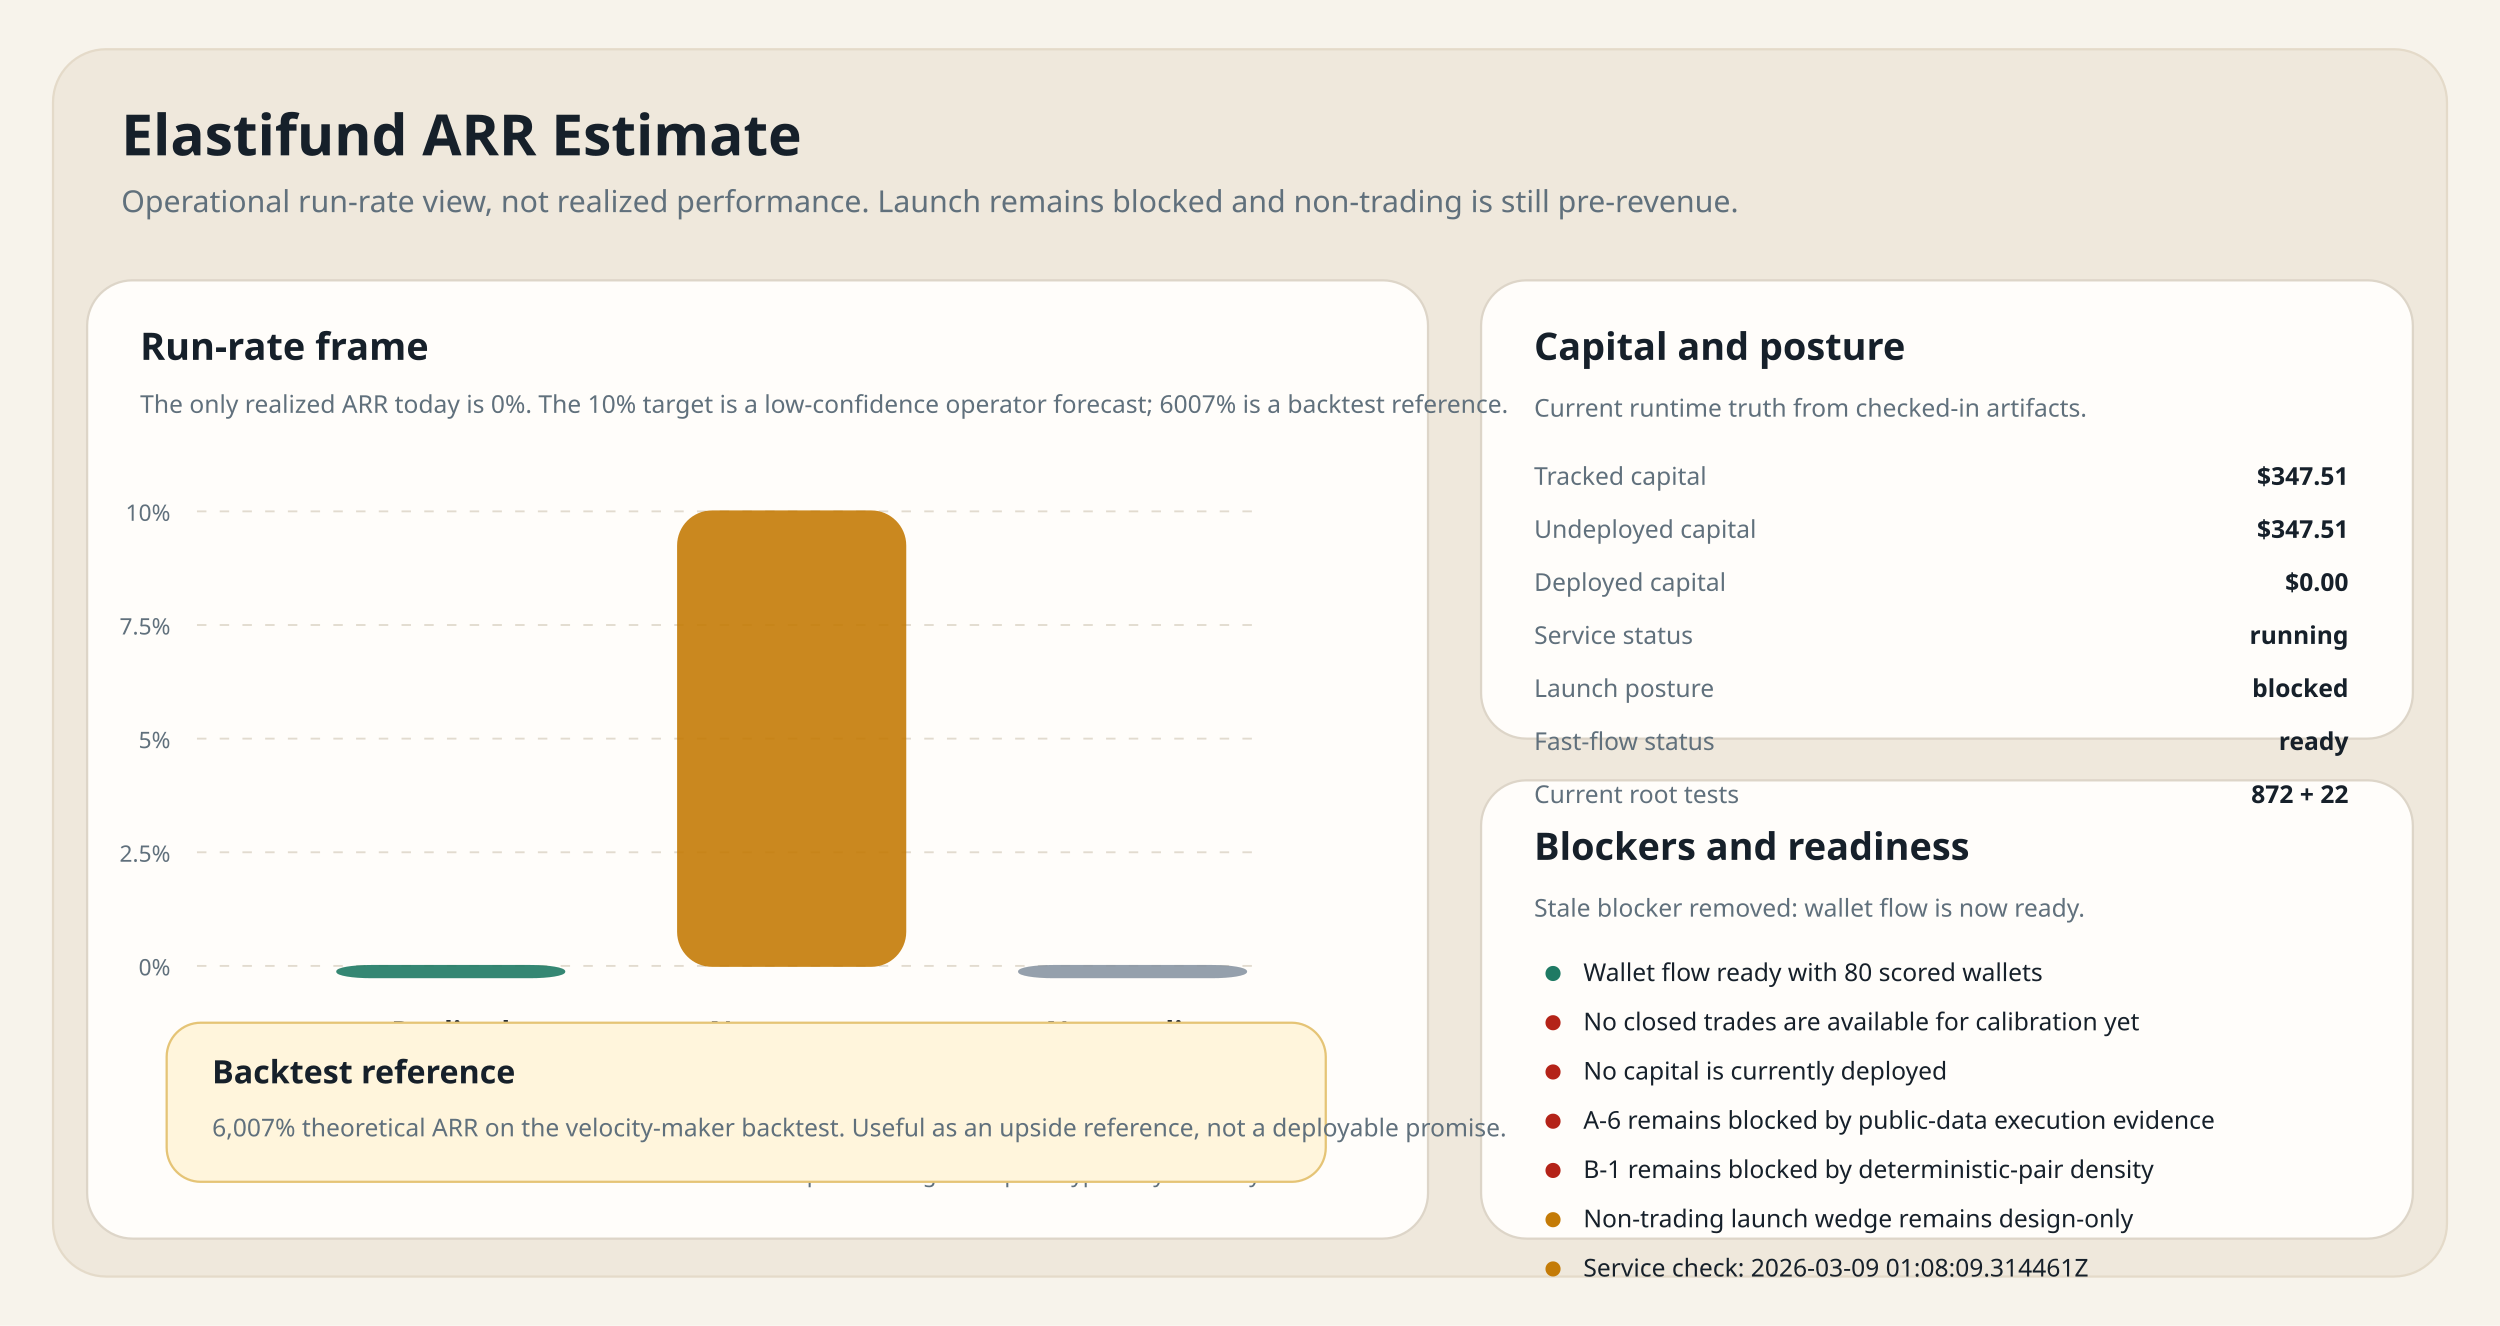
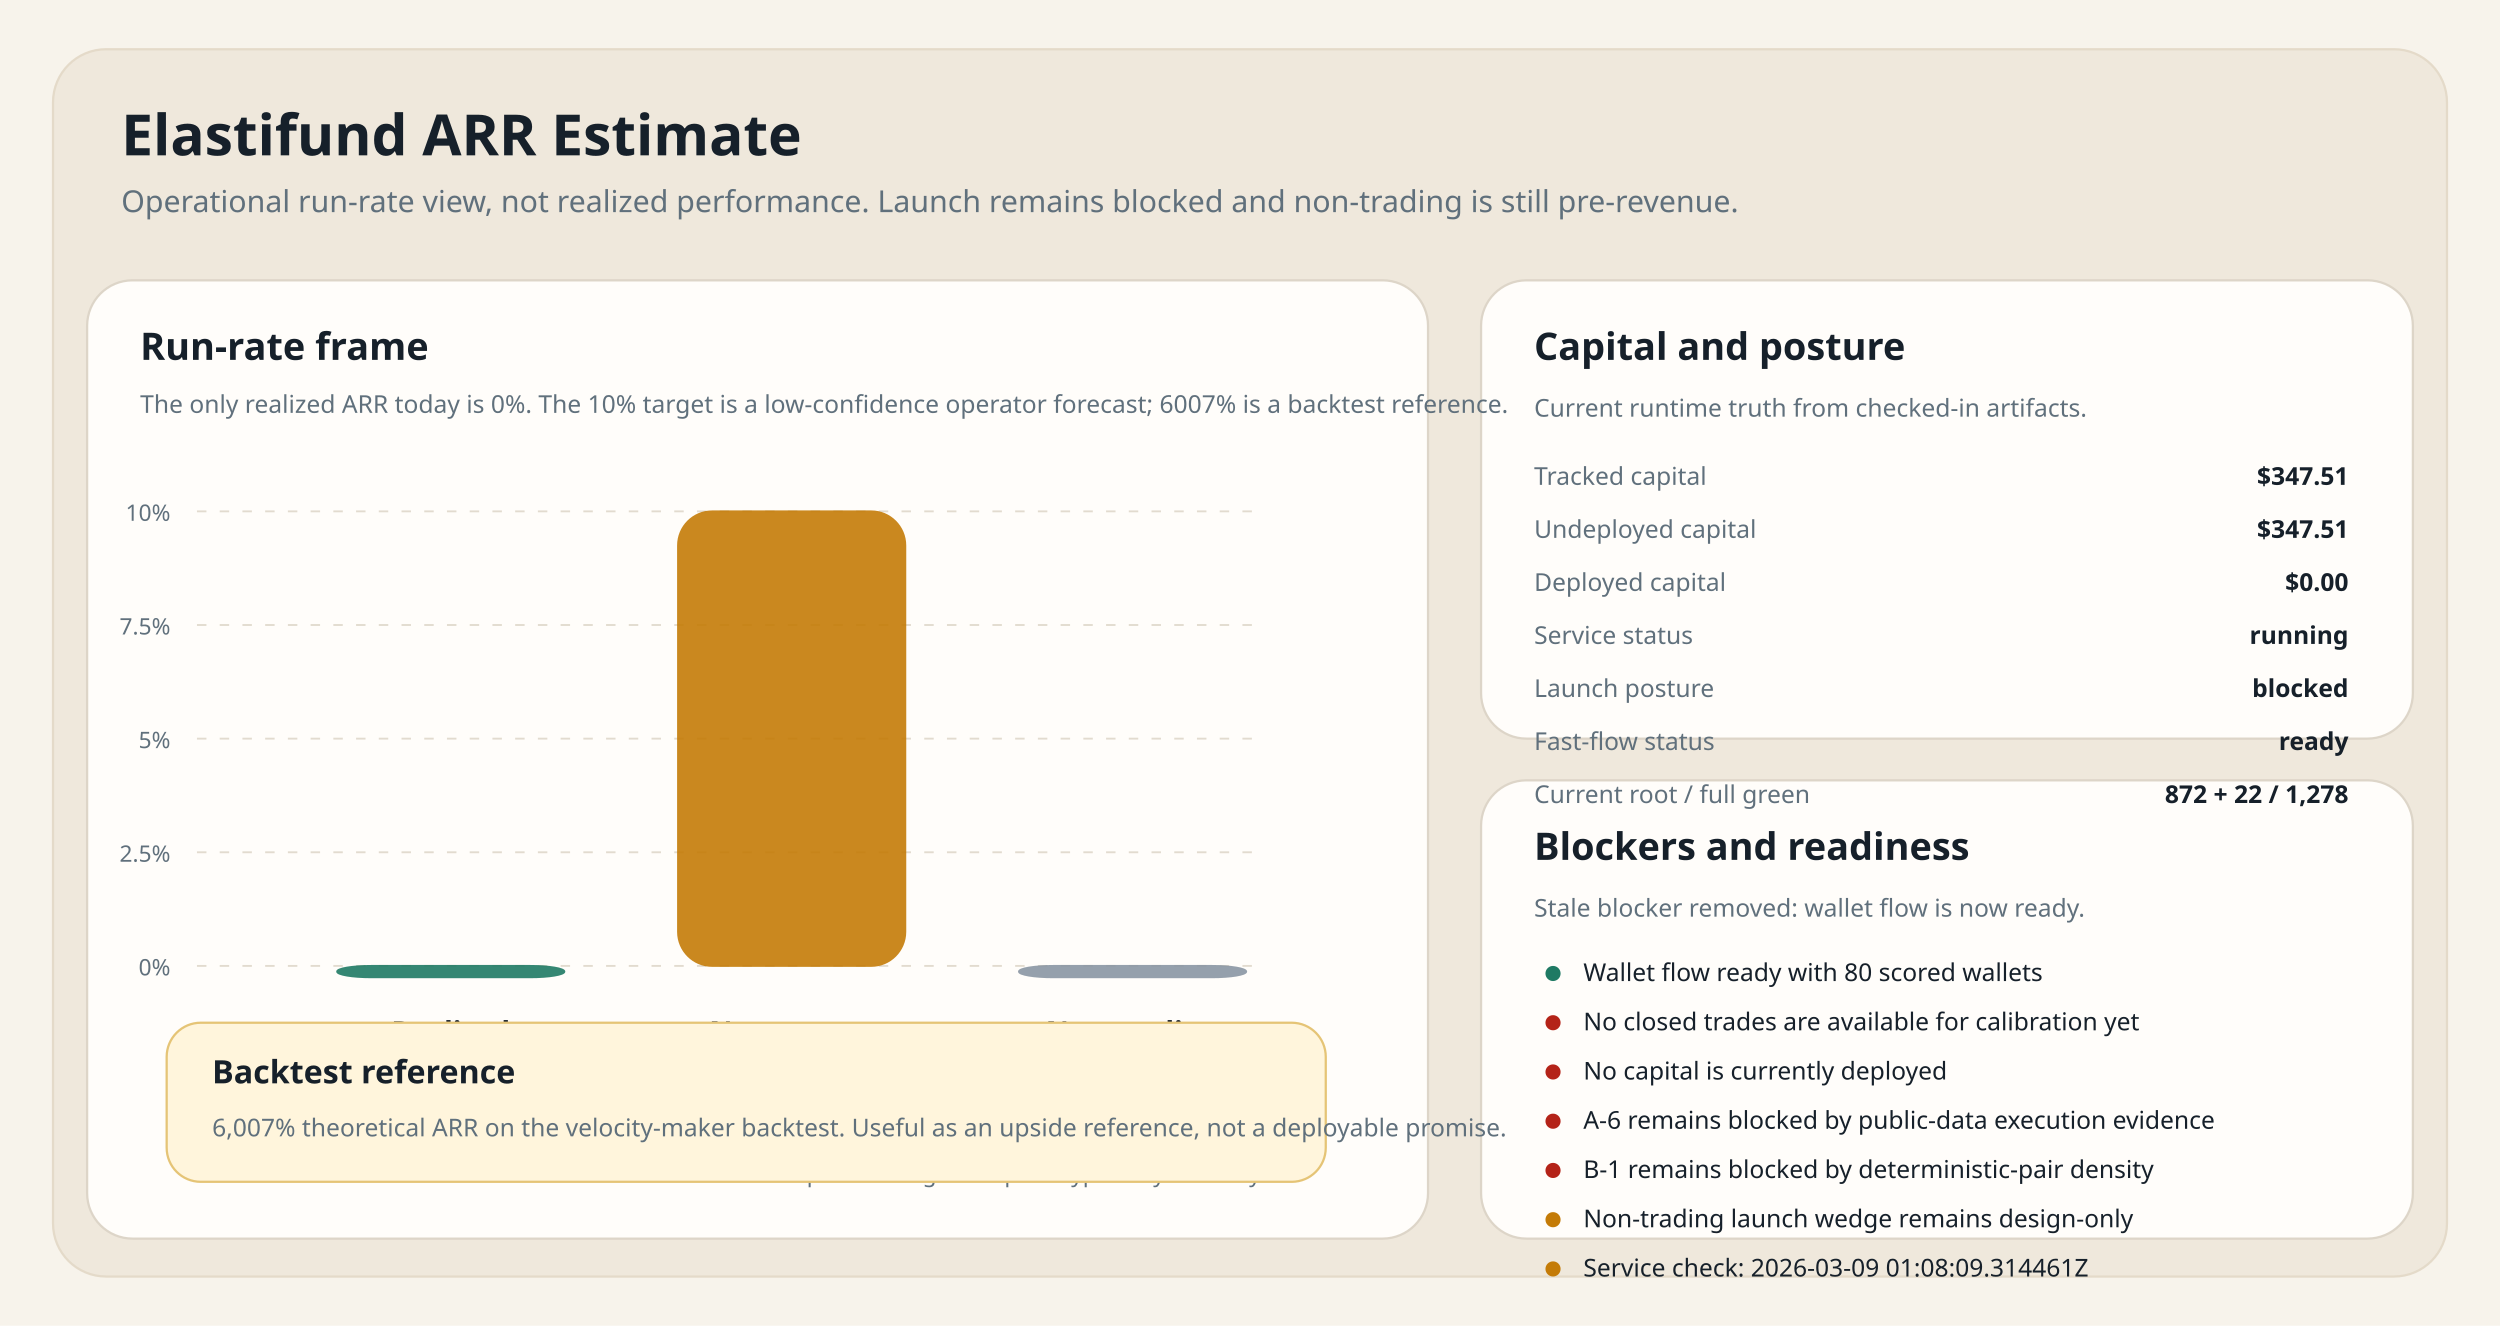
<svg xmlns="http://www.w3.org/2000/svg" width="1320" height="700" viewBox="0 0 1320 700" role="img" aria-labelledby="title2 desc2">
  <rect width="1320" height="700" fill="#f7f3eb" />
  <rect x="28" y="26" width="1264" height="648" rx="28" fill="#efe8dc" stroke="#e4dac9" stroke-width="1.2" />
  <text x="64" y="82" text-anchor="start" font-family="Avenir Next, Segoe UI, sans-serif" font-size="30" font-weight="700" fill="#16202a">Elastifund ARR Estimate</text>
  <text x="64" y="112" text-anchor="start" font-family="Avenir Next, Segoe UI, sans-serif" font-size="16" font-weight="400" fill="#60707c">Operational run-rate view, not realized performance. Launch remains blocked and non-trading is still pre-revenue.</text>
  <rect x="46" y="148" width="708" height="506" rx="24" fill="#fffdfa" stroke="#ddd5c8" stroke-width="1.2" />
  <rect x="782" y="148" width="492" height="242" rx="24" fill="#fffdfa" stroke="#ddd5c8" stroke-width="1.2" />
  <rect x="782" y="412" width="492" height="242" rx="24" fill="#fffdfa" stroke="#ddd5c8" stroke-width="1.2" />
  <text x="74" y="190" text-anchor="start" font-family="Avenir Next, Segoe UI, sans-serif" font-size="20" font-weight="700" fill="#16202a">Run-rate frame</text>
  <text x="74" y="218" text-anchor="start" font-family="Avenir Next, Segoe UI, sans-serif" font-size="13" font-weight="400" fill="#60707c">The only realized ARR today is 0%. The 10% target is a low-confidence operator forecast; 6007% is a backtest reference.</text>
  <line x1="104" y1="510.0" x2="664" y2="510.0" stroke="#e2dbcf" stroke-width="1.0" stroke-dasharray="5 7" />
  <text x="90" y="515.0" text-anchor="end" font-family="Avenir Next, Segoe UI, sans-serif" font-size="12" font-weight="400" fill="#60707c">0%</text>
  <line x1="104" y1="450.0" x2="664" y2="450.0" stroke="#e2dbcf" stroke-width="1.0" stroke-dasharray="5 7" />
  <text x="90" y="455.0" text-anchor="end" font-family="Avenir Next, Segoe UI, sans-serif" font-size="12" font-weight="400" fill="#60707c">2.5%</text>
  <line x1="104" y1="390.0" x2="664" y2="390.0" stroke="#e2dbcf" stroke-width="1.0" stroke-dasharray="5 7" />
  <text x="90" y="395.0" text-anchor="end" font-family="Avenir Next, Segoe UI, sans-serif" font-size="12" font-weight="400" fill="#60707c">5%</text>
  <line x1="104" y1="330.0" x2="664" y2="330.0" stroke="#e2dbcf" stroke-width="1.0" stroke-dasharray="5 7" />
  <text x="90" y="335.0" text-anchor="end" font-family="Avenir Next, Segoe UI, sans-serif" font-size="12" font-weight="400" fill="#60707c">7.5%</text>
  <line x1="104" y1="270.0" x2="664" y2="270.0" stroke="#e2dbcf" stroke-width="1.0" stroke-dasharray="5 7" />
  <text x="90" y="275.0" text-anchor="end" font-family="Avenir Next, Segoe UI, sans-serif" font-size="12" font-weight="400" fill="#60707c">10%</text>
  <rect x="178" y="510.0" width="120" height="6" rx="18" fill="#1f7a64" stroke="#1f7a64" stroke-width="1.0" opacity="0.9" />
  <text x="238.0" y="550" text-anchor="middle" font-family="Avenir Next, Segoe UI, sans-serif" font-size="15" font-weight="700" fill="#16202a">Realized</text>
  <text x="238.0" y="576" text-anchor="middle" font-family="Avenir Next, Segoe UI, sans-serif" font-size="24" font-weight="700" fill="#1f7a64">0.0%</text>
  <text x="238.0" y="602" text-anchor="middle" font-family="Avenir Next, Segoe UI, sans-serif" font-size="14" font-weight="400" fill="#60707c">$0.00/yr</text>
  <text x="238.0" y="624" text-anchor="middle" font-family="Avenir Next, Segoe UI, sans-serif" font-size="12" font-weight="400" fill="#60707c">0 closed trades</text>
  <rect x="358" y="270.0" width="120" height="240.0" rx="18" fill="#c47b07" stroke="#c47b07" stroke-width="1.0" opacity="0.9" />
  <text x="418.0" y="550" text-anchor="middle" font-family="Avenir Next, Segoe UI, sans-serif" font-size="15" font-weight="700" fill="#16202a">Next target</text>
  <text x="418.0" y="576" text-anchor="middle" font-family="Avenir Next, Segoe UI, sans-serif" font-size="24" font-weight="700" fill="#c47b07">10.0%</text>
  <text x="418.0" y="602" text-anchor="middle" font-family="Avenir Next, Segoe UI, sans-serif" font-size="14" font-weight="400" fill="#60707c">$34.75/yr</text>
  <text x="418.0" y="624" text-anchor="middle" font-family="Avenir Next, Segoe UI, sans-serif" font-size="12" font-weight="400" fill="#60707c">low-confidence operator target</text>
  <rect x="538" y="510.0" width="120" height="6" rx="18" fill="#8a96a3" stroke="#8a96a3" stroke-width="1.0" opacity="0.9" />
  <text x="598.0" y="550" text-anchor="middle" font-family="Avenir Next, Segoe UI, sans-serif" font-size="15" font-weight="700" fill="#16202a">Non-trading</text>
  <text x="598.0" y="576" text-anchor="middle" font-family="Avenir Next, Segoe UI, sans-serif" font-size="24" font-weight="700" fill="#8a96a3">0.0%</text>
  <text x="598.0" y="602" text-anchor="middle" font-family="Avenir Next, Segoe UI, sans-serif" font-size="14" font-weight="400" fill="#60707c">$0.00/yr</text>
  <text x="598.0" y="624" text-anchor="middle" font-family="Avenir Next, Segoe UI, sans-serif" font-size="12" font-weight="400" fill="#60707c">prototype / dry-run only</text>
  <rect x="88" y="540" width="612" height="84" rx="18" fill="#fff5dc" stroke="#e5c476" stroke-width="1.2" />
  <text x="112" y="572" text-anchor="start" font-family="Avenir Next, Segoe UI, sans-serif" font-size="17" font-weight="700" fill="#16202a">Backtest reference</text>
  <text x="112" y="600" text-anchor="start" font-family="Avenir Next, Segoe UI, sans-serif" font-size="13" font-weight="400" fill="#60707c">6,007% theoretical ARR on the velocity-maker backtest. Useful as an upside reference, not a deployable promise.</text>
  <text x="810" y="190" text-anchor="start" font-family="Avenir Next, Segoe UI, sans-serif" font-size="20" font-weight="700" fill="#16202a">Capital and posture</text>
  <text x="810" y="220" text-anchor="start" font-family="Avenir Next, Segoe UI, sans-serif" font-size="13" font-weight="400" fill="#60707c">Current runtime truth from checked-in artifacts.</text>
  <text x="810" y="256" text-anchor="start" font-family="Avenir Next, Segoe UI, sans-serif" font-size="13" font-weight="400" fill="#60707c">Tracked capital</text>
  <text x="1240" y="256" text-anchor="end" font-family="Avenir Next, Segoe UI, sans-serif" font-size="13" font-weight="700" fill="#16202a">$347.51</text>
  <text x="810" y="284" text-anchor="start" font-family="Avenir Next, Segoe UI, sans-serif" font-size="13" font-weight="400" fill="#60707c">Undeployed capital</text>
  <text x="1240" y="284" text-anchor="end" font-family="Avenir Next, Segoe UI, sans-serif" font-size="13" font-weight="700" fill="#16202a">$347.51</text>
  <text x="810" y="312" text-anchor="start" font-family="Avenir Next, Segoe UI, sans-serif" font-size="13" font-weight="400" fill="#60707c">Deployed capital</text>
  <text x="1240" y="312" text-anchor="end" font-family="Avenir Next, Segoe UI, sans-serif" font-size="13" font-weight="700" fill="#16202a">$0.00</text>
  <text x="810" y="340" text-anchor="start" font-family="Avenir Next, Segoe UI, sans-serif" font-size="13" font-weight="400" fill="#60707c">Service status</text>
  <text x="1240" y="340" text-anchor="end" font-family="Avenir Next, Segoe UI, sans-serif" font-size="13" font-weight="700" fill="#16202a">running</text>
  <text x="810" y="368" text-anchor="start" font-family="Avenir Next, Segoe UI, sans-serif" font-size="13" font-weight="400" fill="#60707c">Launch posture</text>
  <text x="1240" y="368" text-anchor="end" font-family="Avenir Next, Segoe UI, sans-serif" font-size="13" font-weight="700" fill="#16202a">blocked</text>
  <text x="810" y="396" text-anchor="start" font-family="Avenir Next, Segoe UI, sans-serif" font-size="13" font-weight="400" fill="#60707c">Fast-flow status</text>
  <text x="1240" y="396" text-anchor="end" font-family="Avenir Next, Segoe UI, sans-serif" font-size="13" font-weight="700" fill="#16202a">ready</text>
-   <text x="810" y="424" text-anchor="start" font-family="Avenir Next, Segoe UI, sans-serif" font-size="13" font-weight="400" fill="#60707c">Current root tests</text>
-   <text x="1240" y="424" text-anchor="end" font-family="Avenir Next, Segoe UI, sans-serif" font-size="13" font-weight="700" fill="#16202a">872 + 22</text>
+   <text x="810" y="424" text-anchor="start" font-family="Avenir Next, Segoe UI, sans-serif" font-size="13" font-weight="400" fill="#60707c">Current root / full green</text>
+   <text x="1240" y="424" text-anchor="end" font-family="Avenir Next, Segoe UI, sans-serif" font-size="13" font-weight="700" fill="#16202a">872 + 22 / 1,278</text>
  <text x="810" y="454" text-anchor="start" font-family="Avenir Next, Segoe UI, sans-serif" font-size="20" font-weight="700" fill="#16202a">Blockers and readiness</text>
  <text x="810" y="484" text-anchor="start" font-family="Avenir Next, Segoe UI, sans-serif" font-size="13" font-weight="400" fill="#60707c">Stale blocker removed: wallet flow is now ready.</text>
  <circle cx="820" cy="514" r="4" fill="#1f7a64" />
  <text x="836" y="518" text-anchor="start" font-family="Avenir Next, Segoe UI, sans-serif" font-size="13" font-weight="400" fill="#16202a">Wallet flow ready with 80 scored wallets</text>
  <circle cx="820" cy="540" r="4" fill="#b42318" />
  <text x="836" y="544" text-anchor="start" font-family="Avenir Next, Segoe UI, sans-serif" font-size="13" font-weight="400" fill="#16202a">No closed trades are available for calibration yet</text>
  <circle cx="820" cy="566" r="4" fill="#b42318" />
  <text x="836" y="570" text-anchor="start" font-family="Avenir Next, Segoe UI, sans-serif" font-size="13" font-weight="400" fill="#16202a">No capital is currently deployed</text>
  <circle cx="820" cy="592" r="4" fill="#b42318" />
  <text x="836" y="596" text-anchor="start" font-family="Avenir Next, Segoe UI, sans-serif" font-size="13" font-weight="400" fill="#16202a">A-6 remains blocked by public-data execution evidence</text>
  <circle cx="820" cy="618" r="4" fill="#b42318" />
  <text x="836" y="622" text-anchor="start" font-family="Avenir Next, Segoe UI, sans-serif" font-size="13" font-weight="400" fill="#16202a">B-1 remains blocked by deterministic-pair density</text>
  <circle cx="820" cy="644" r="4" fill="#c47b07" />
  <text x="836" y="648" text-anchor="start" font-family="Avenir Next, Segoe UI, sans-serif" font-size="13" font-weight="400" fill="#16202a">Non-trading launch wedge remains design-only</text>
  <circle cx="820" cy="670" r="4" fill="#c47b07" />
  <text x="836" y="674" text-anchor="start" font-family="Avenir Next, Segoe UI, sans-serif" font-size="13" font-weight="400" fill="#16202a">Service check: 2026-03-09 01:08:09.314461Z</text>
</svg>
